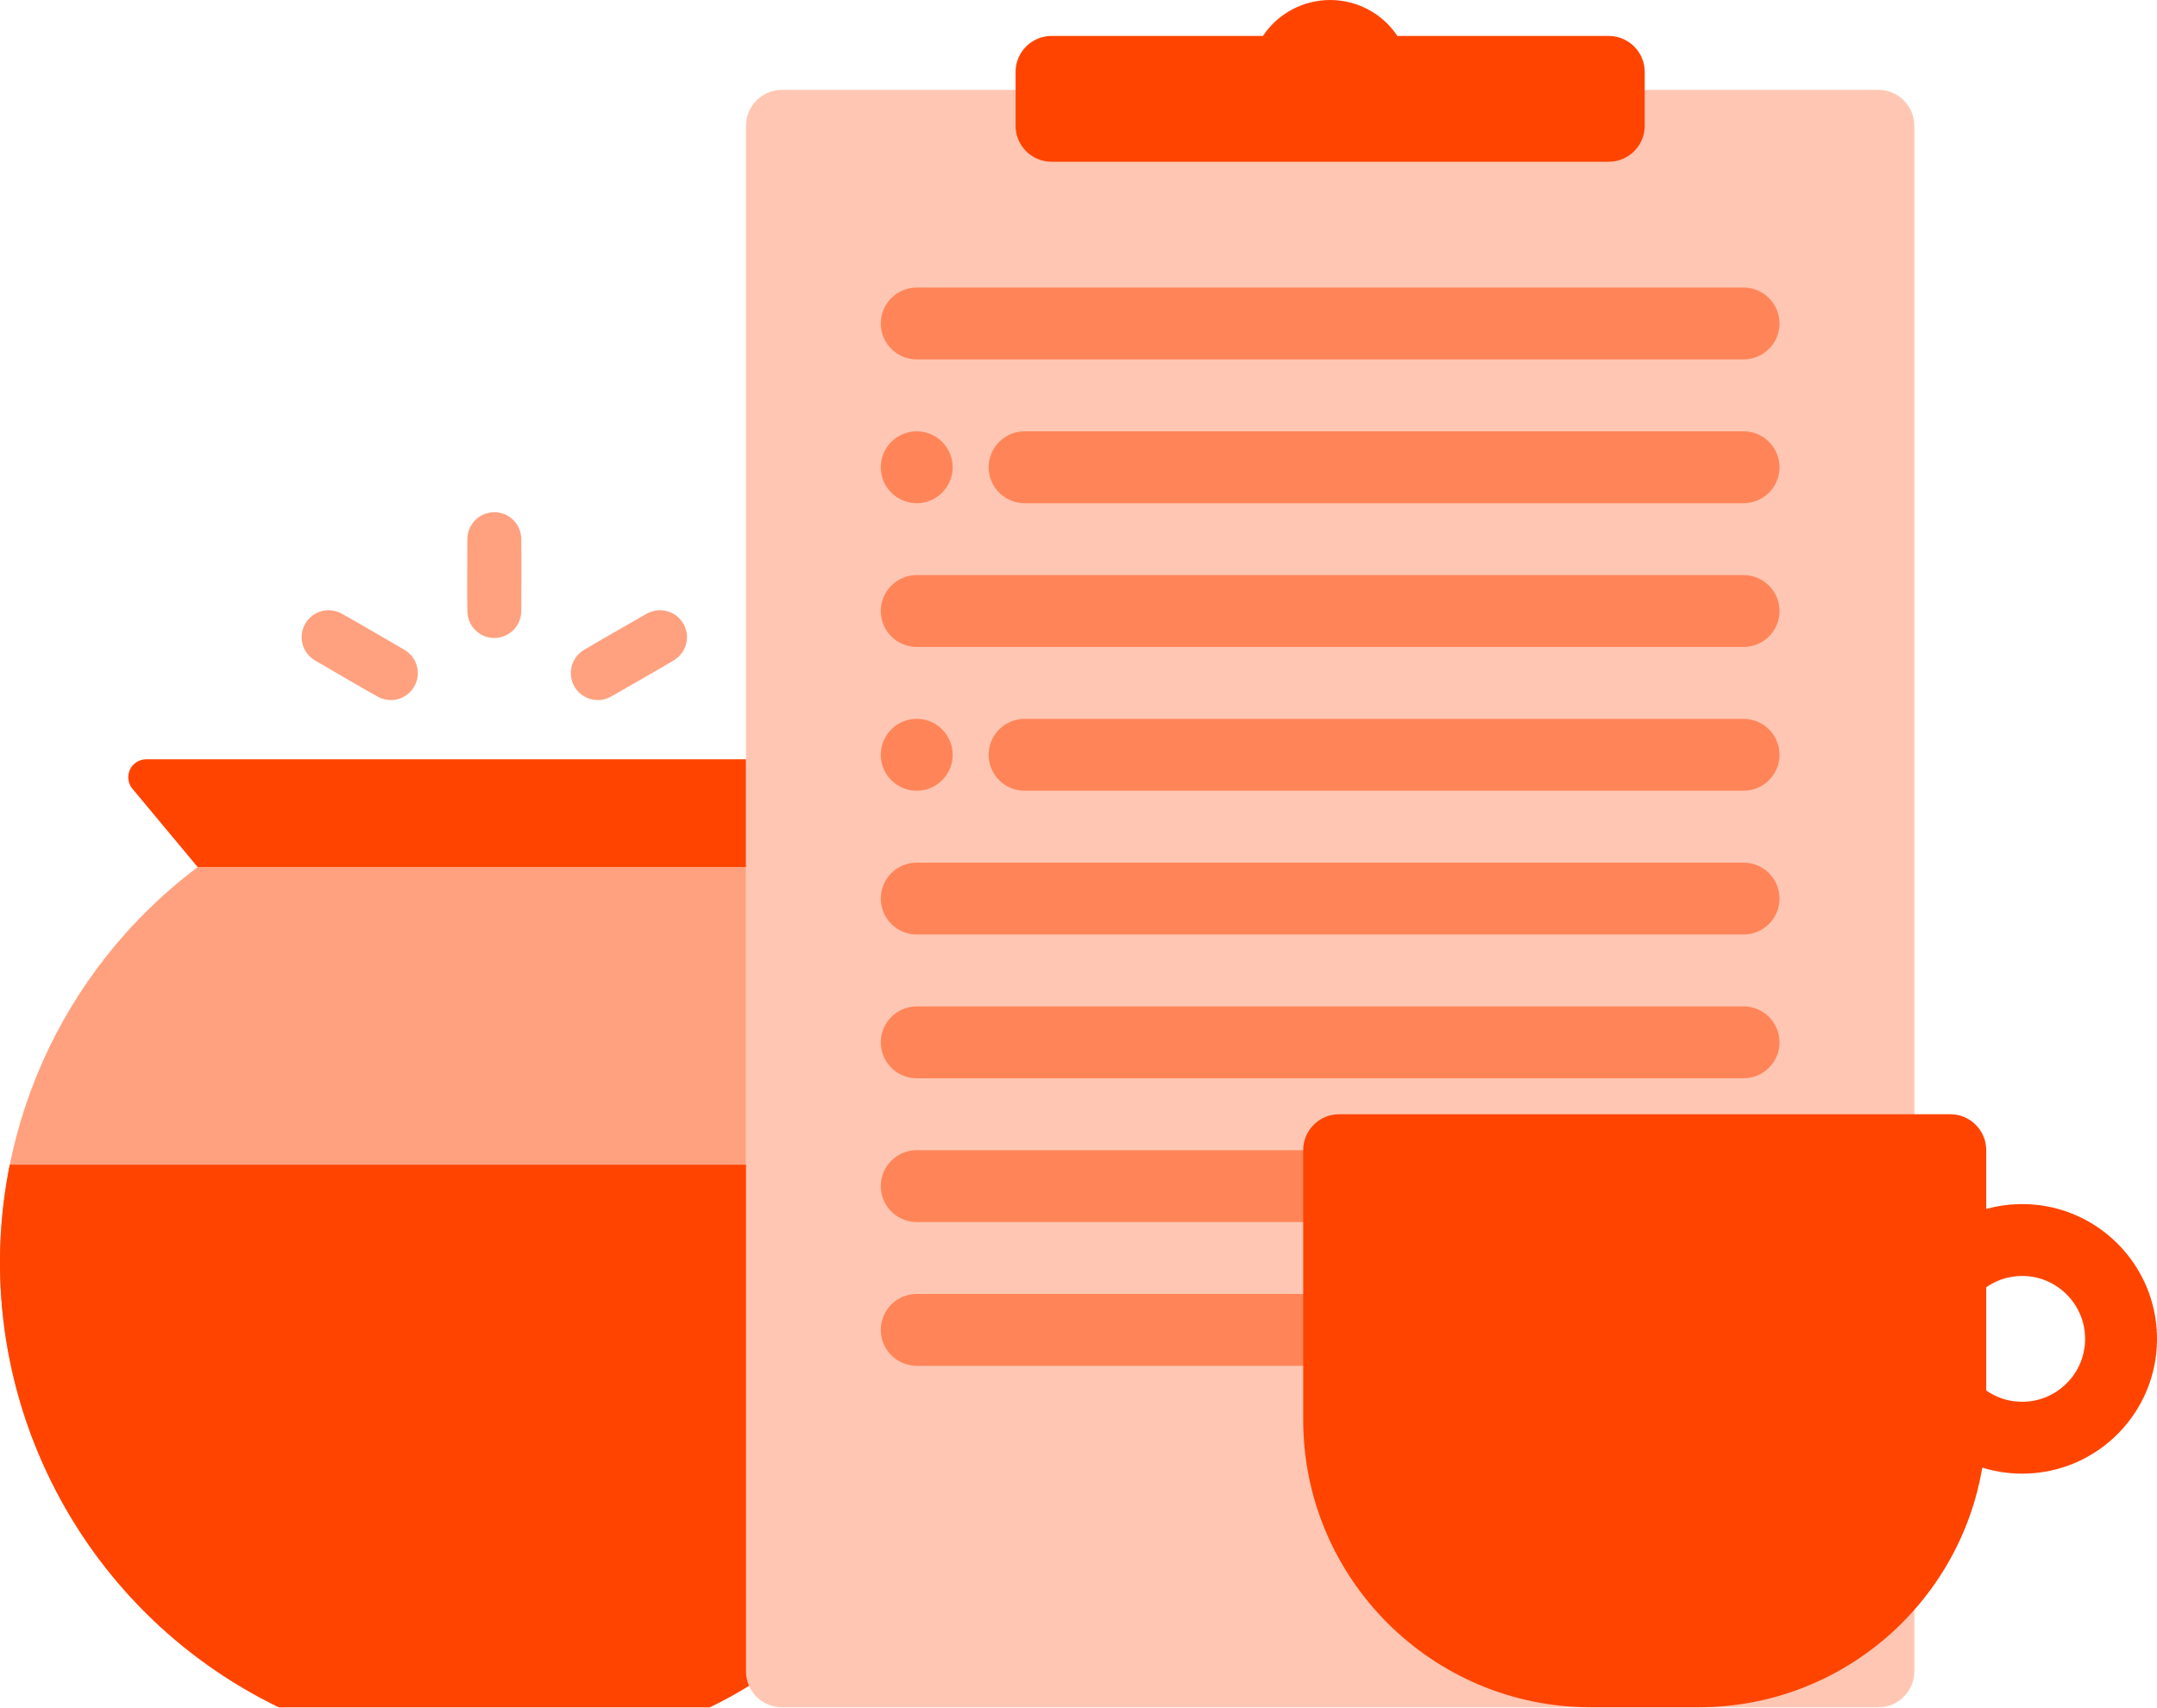
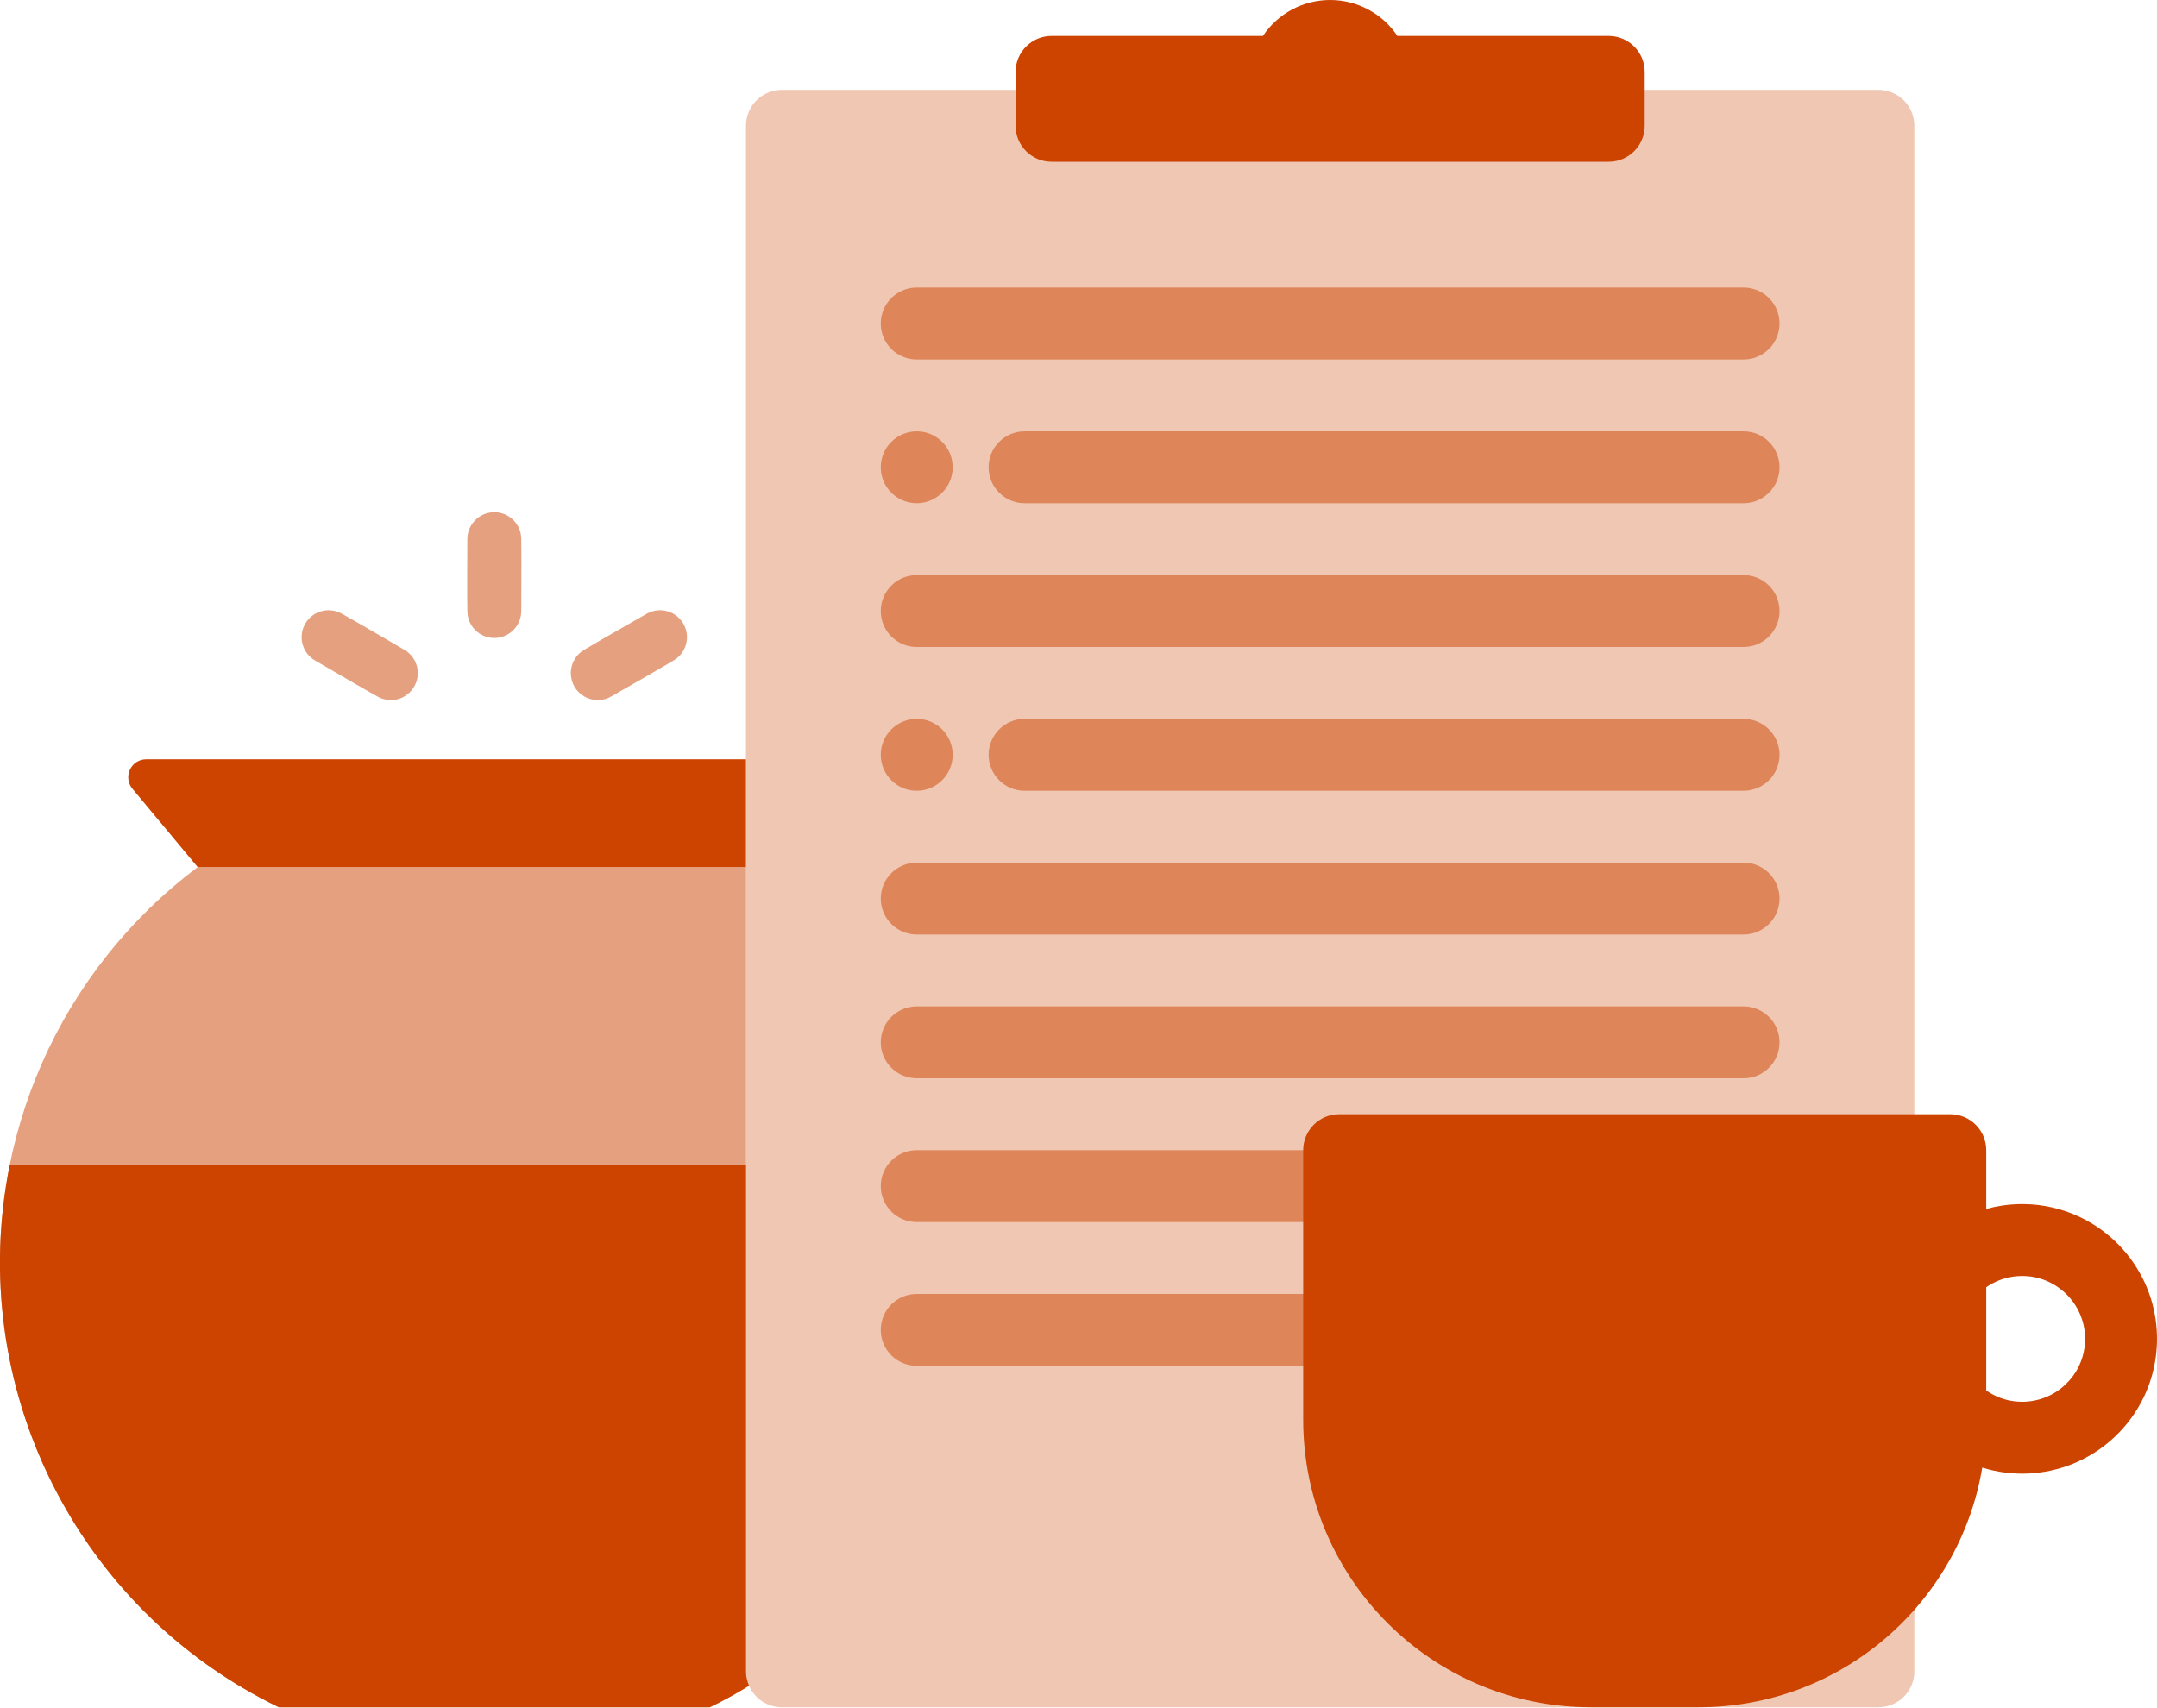
<svg xmlns="http://www.w3.org/2000/svg" viewBox="0 0 240 190" fill-rule="evenodd" clip-rule="evenodd" stroke-linejoin="round" stroke-miterlimit="1.414">
  <path fill="none" d="M0 0h240v190H0z" />
  <clipPath id="a">
    <path d="M0 0h240v190H0z" />
  </clipPath>
-   <g clip-path="url(#a)" fill="#f40">
+   <g clip-path="url(#a)" fill="#c40">
    <path d="M36.682 67.912c.212.012.421.039.626.092.236.061.459.152.674.263 2.356 1.313 4.672 2.696 7.007 4.044a3.044 3.044 0 0 1 .935.845 3.02 3.02 0 0 1 .54 2.145 3.023 3.023 0 0 1-1.448 2.191 2.976 2.976 0 0 1-1.647.415 3.003 3.003 0 0 1-1.3-.355c-2.356-1.313-4.672-2.696-7.008-4.044a3.014 3.014 0 0 1-1.345-1.648 2.998 2.998 0 0 1 2.785-3.95c.091 0 .09 0 .181.002zm36.817-.002a3.044 3.044 0 0 1 1.226.289 3.03 3.03 0 0 1 1.398 1.37c.121.243.209.503.261.77a3.02 3.02 0 0 1-.41 2.174 2.987 2.987 0 0 1-.957.948c-2.315 1.384-4.671 2.698-7.006 4.047a2.97 2.97 0 0 1-1.199.386 2.998 2.998 0 0 1-2.7-1.182 3.023 3.023 0 0 1-.499-2.579 2.99 2.99 0 0 1 1.32-1.775c2.315-1.384 4.67-2.698 7.006-4.047.265-.147.544-.261.841-.328.177-.04.356-.061.538-.071.091-.002.09-.002.181-.002zM55.146 57.003c.325.021.642.084.946.202.79.309 1.424.953 1.72 1.748.113.306.171.624.186.95.044 2.698.002 5.398.002 8.097a3.009 3.009 0 0 1-.347 1.4 3.021 3.021 0 0 1-2.026 1.533c-.285.061-.579.08-.87.057a3.02 3.02 0 0 1-1.755-.752 3.011 3.011 0 0 1-.963-1.755 3.317 3.317 0 0 1-.037-.386C51.958 65.398 52 62.699 52 60c.005-.326.052-.646.156-.955a3.023 3.023 0 0 1 1.752-1.84 3.155 3.155 0 0 1 1.238-.202zM83 96.5V186c0 .582.125 1.135.345 1.602A46.537 46.537 0 0 1 78.974 190H31.026A55 55 0 0 1 22 96.5h61z" fill-opacity=".5" />
    <path d="M83 129.619V186c0 .582.125 1.135.345 1.602A46.537 46.537 0 0 1 78.974 190H31.026a55 55 0 0 1-29.939-60.381H83zM83 96.5H22l-7.266-8.72a1.999 1.999 0 0 1 1.536-3.28H83v12z" />
    <g>
      <path d="M213 14c0-2.208-1.792-4-4-4H87c-2.208 0-4 1.792-4 4v172c0 2.208 1.792 4 4 4h122c2.208 0 4-1.792 4-4V14z" fill-opacity=".3" />
      <path d="M140.519 4A8.989 8.989 0 0 1 148 0a8.989 8.989 0 0 1 7.481 4H179c2.217.009 4 1.798 4 4v6c0 2.208-1.792 4-4 4h-62c-2.208 0-4-1.792-4-4V8a4.005 4.005 0 0 1 4-4h23.519z" />
      <path d="M150 144c2.208 0 4 1.792 4 4s-1.792 4-4 4h-48c-2.208 0-4-1.792-4-4s1.792-4 4-4h48zm44-16c2.208 0 4 1.792 4 4s-1.792 4-4 4h-92c-2.208 0-4-1.792-4-4s1.792-4 4-4h92zm0-16c2.208 0 4 1.792 4 4s-1.792 4-4 4h-92c-2.208 0-4-1.792-4-4s1.792-4 4-4h92zm0-16c2.208 0 4 1.792 4 4s-1.792 4-4 4h-92c-2.208 0-4-1.792-4-4s1.792-4 4-4h92zm0-16c2.208 0 4 1.792 4 4s-1.792 4-4 4h-80c-2.208 0-4-1.792-4-4s1.792-4 4-4h80zm-88 4c0-2.208-1.792-4-4-4s-4 1.792-4 4 1.792 4 4 4 4-1.792 4-4zm88-20c2.208 0 4 1.792 4 4s-1.792 4-4 4h-92c-2.208 0-4-1.792-4-4s1.792-4 4-4h92zm-88-12c0-2.208-1.792-4-4-4s-4 1.792-4 4 1.792 4 4 4 4-1.792 4-4zm88-4c2.208 0 4 1.792 4 4s-1.792 4-4 4h-80c-2.208 0-4-1.792-4-4s1.792-4 4-4h80zm0-16c2.208 0 4 1.792 4 4s-1.792 4-4 4h-92c-2.208 0-4-1.792-4-4s1.792-4 4-4h92z" fill-opacity=".5" />
    </g>
    <path d="M217 124c2.208 0 4 1.792 4 4v6.541a14.774 14.774 0 0 1 1.717-.368 15.876 15.876 0 0 1 2.089-.172h.388a14.9 14.9 0 0 1 6.142 1.401 15.077 15.077 0 0 1 7.022 6.772 14.863 14.863 0 0 1 1.373 3.988c.312 1.623.353 3.298.123 4.935a14.913 14.913 0 0 1-1.334 4.404 15.064 15.064 0 0 1-7.852 7.39 15.03 15.03 0 0 1-10.111.438C218.017 178.458 204.846 190 189 190h-12c-17.661 0-32-14.339-32-32v-30c0-2.208 1.792-4 4-4h68zm4 30.743c.401.28.831.519 1.281.71.83.351 1.726.535 2.626.546a7.008 7.008 0 0 0 2.733-.513 7.04 7.04 0 0 0 2.186-1.42 7.048 7.048 0 0 0 1.487-2.039 6.912 6.912 0 0 0 .606-1.953 7.1 7.1 0 0 0-.118-2.743 6.942 6.942 0 0 0-.855-2.023 7.092 7.092 0 0 0-2.844-2.584 6.874 6.874 0 0 0-2.827-.719 7.346 7.346 0 0 0-1.349.076 6.897 6.897 0 0 0-2.926 1.177v11.485z" />
  </g>
</svg>
